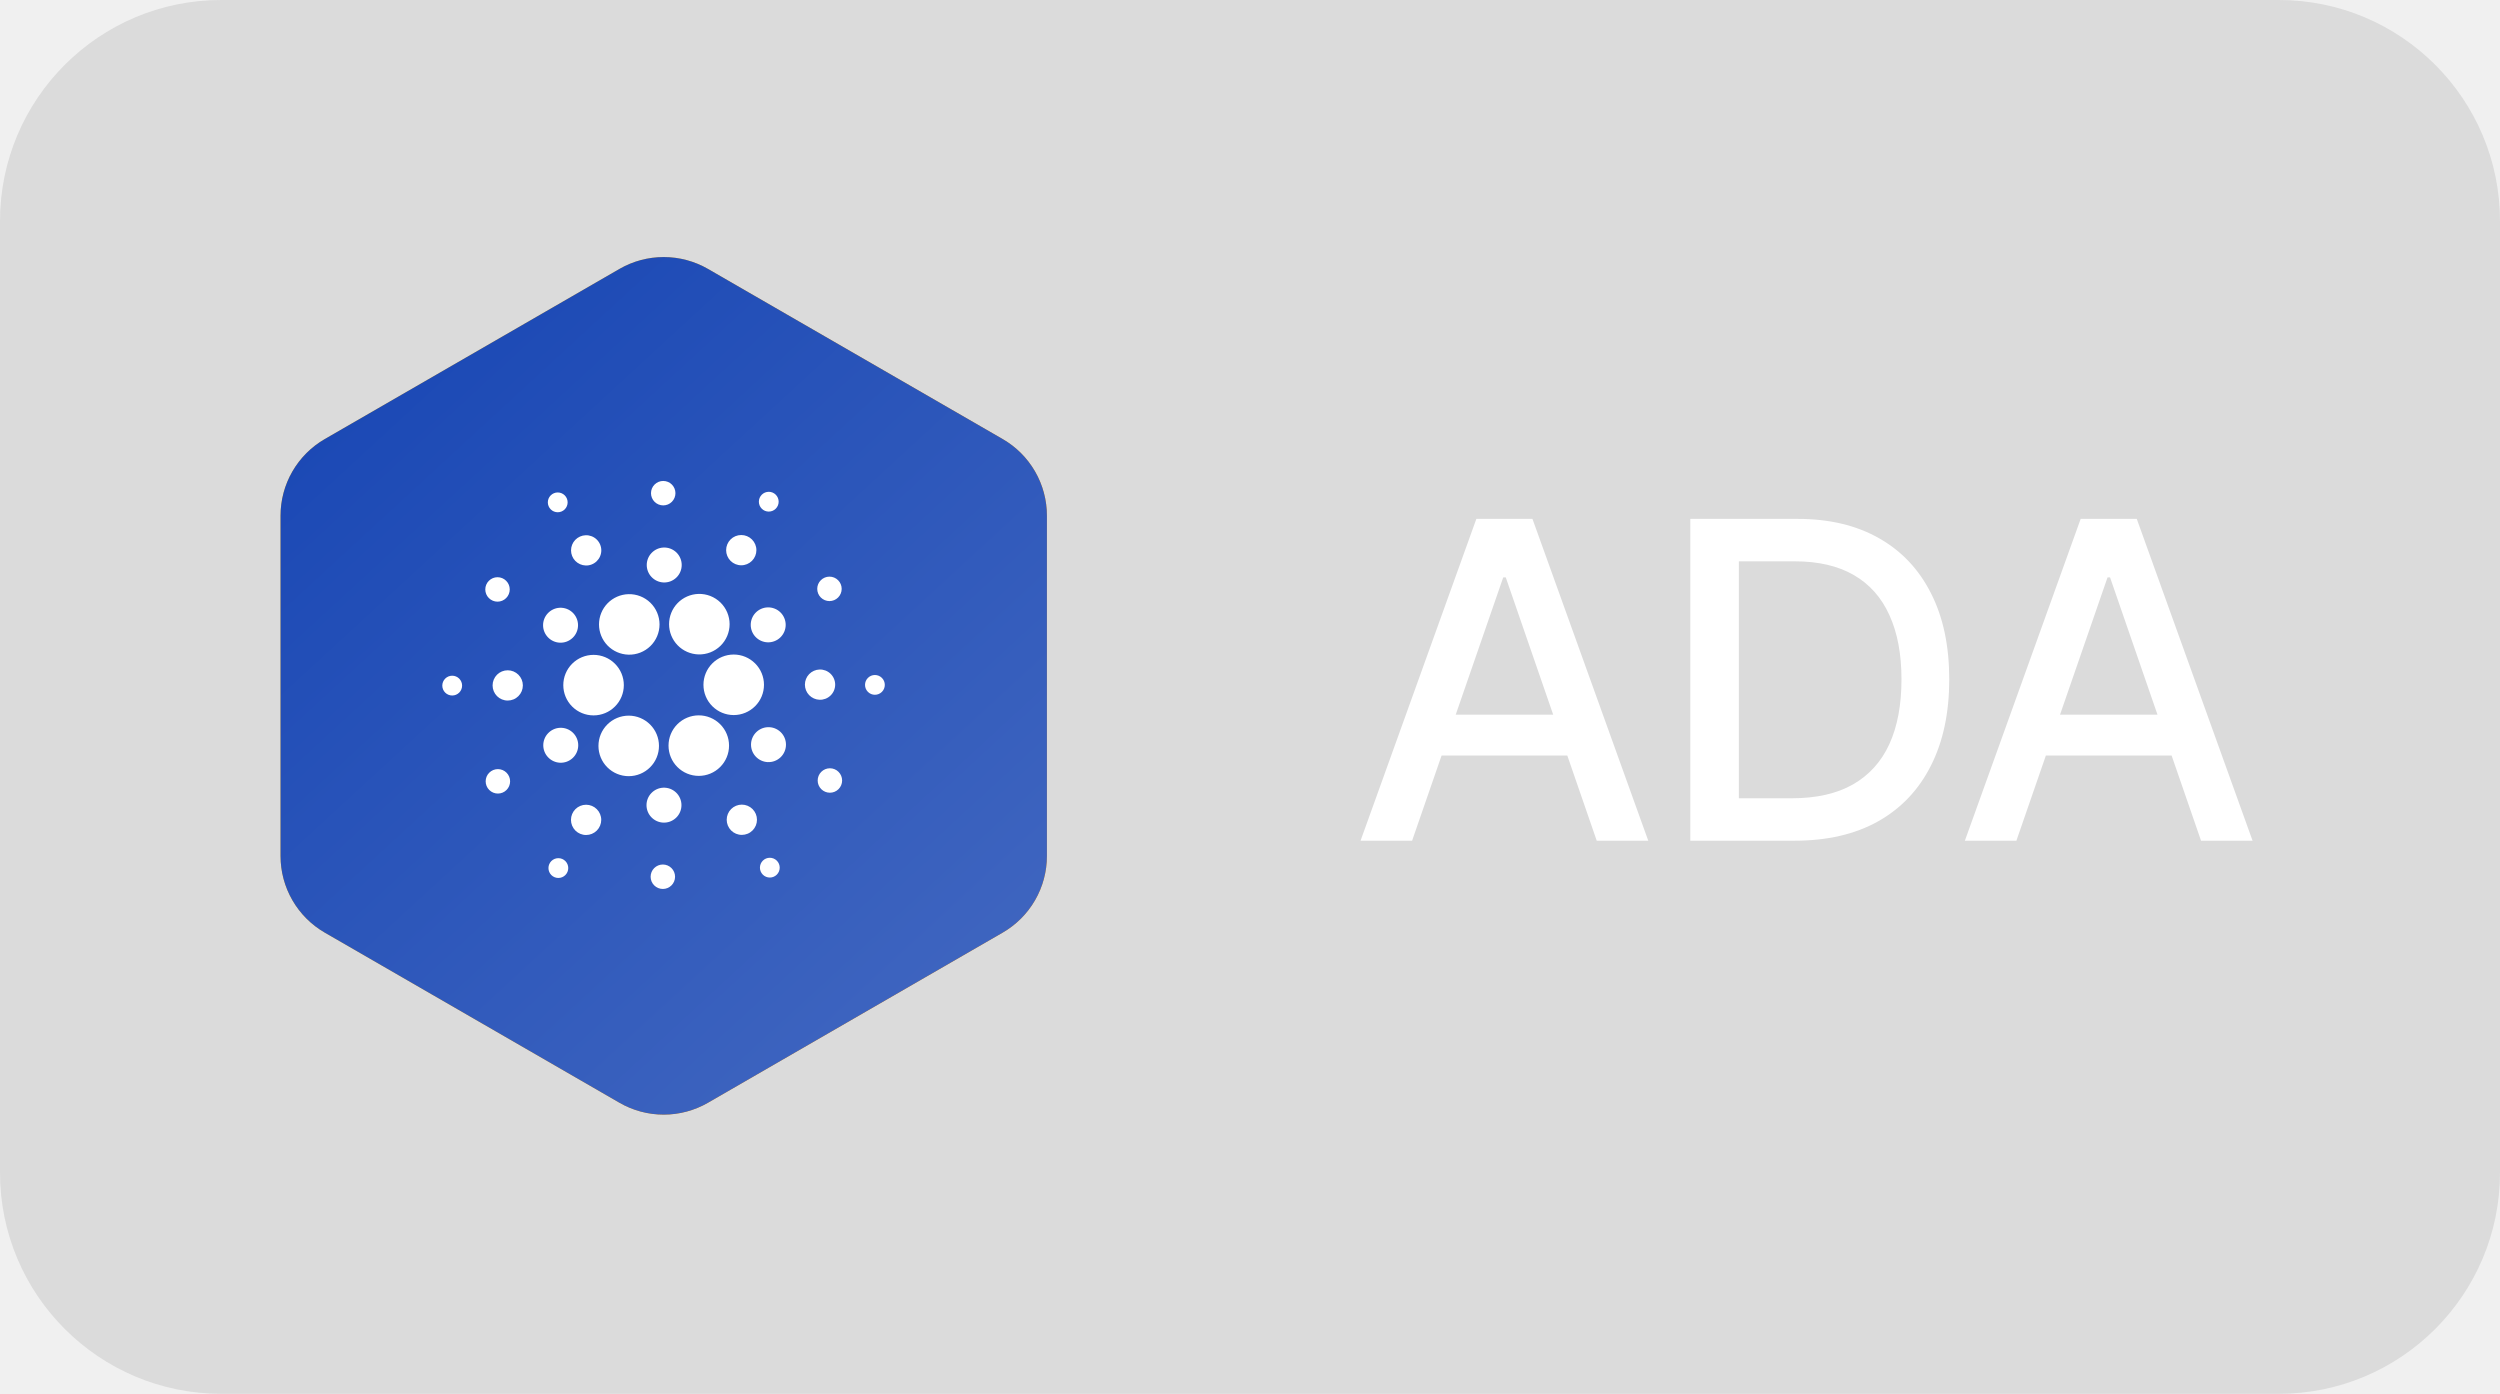
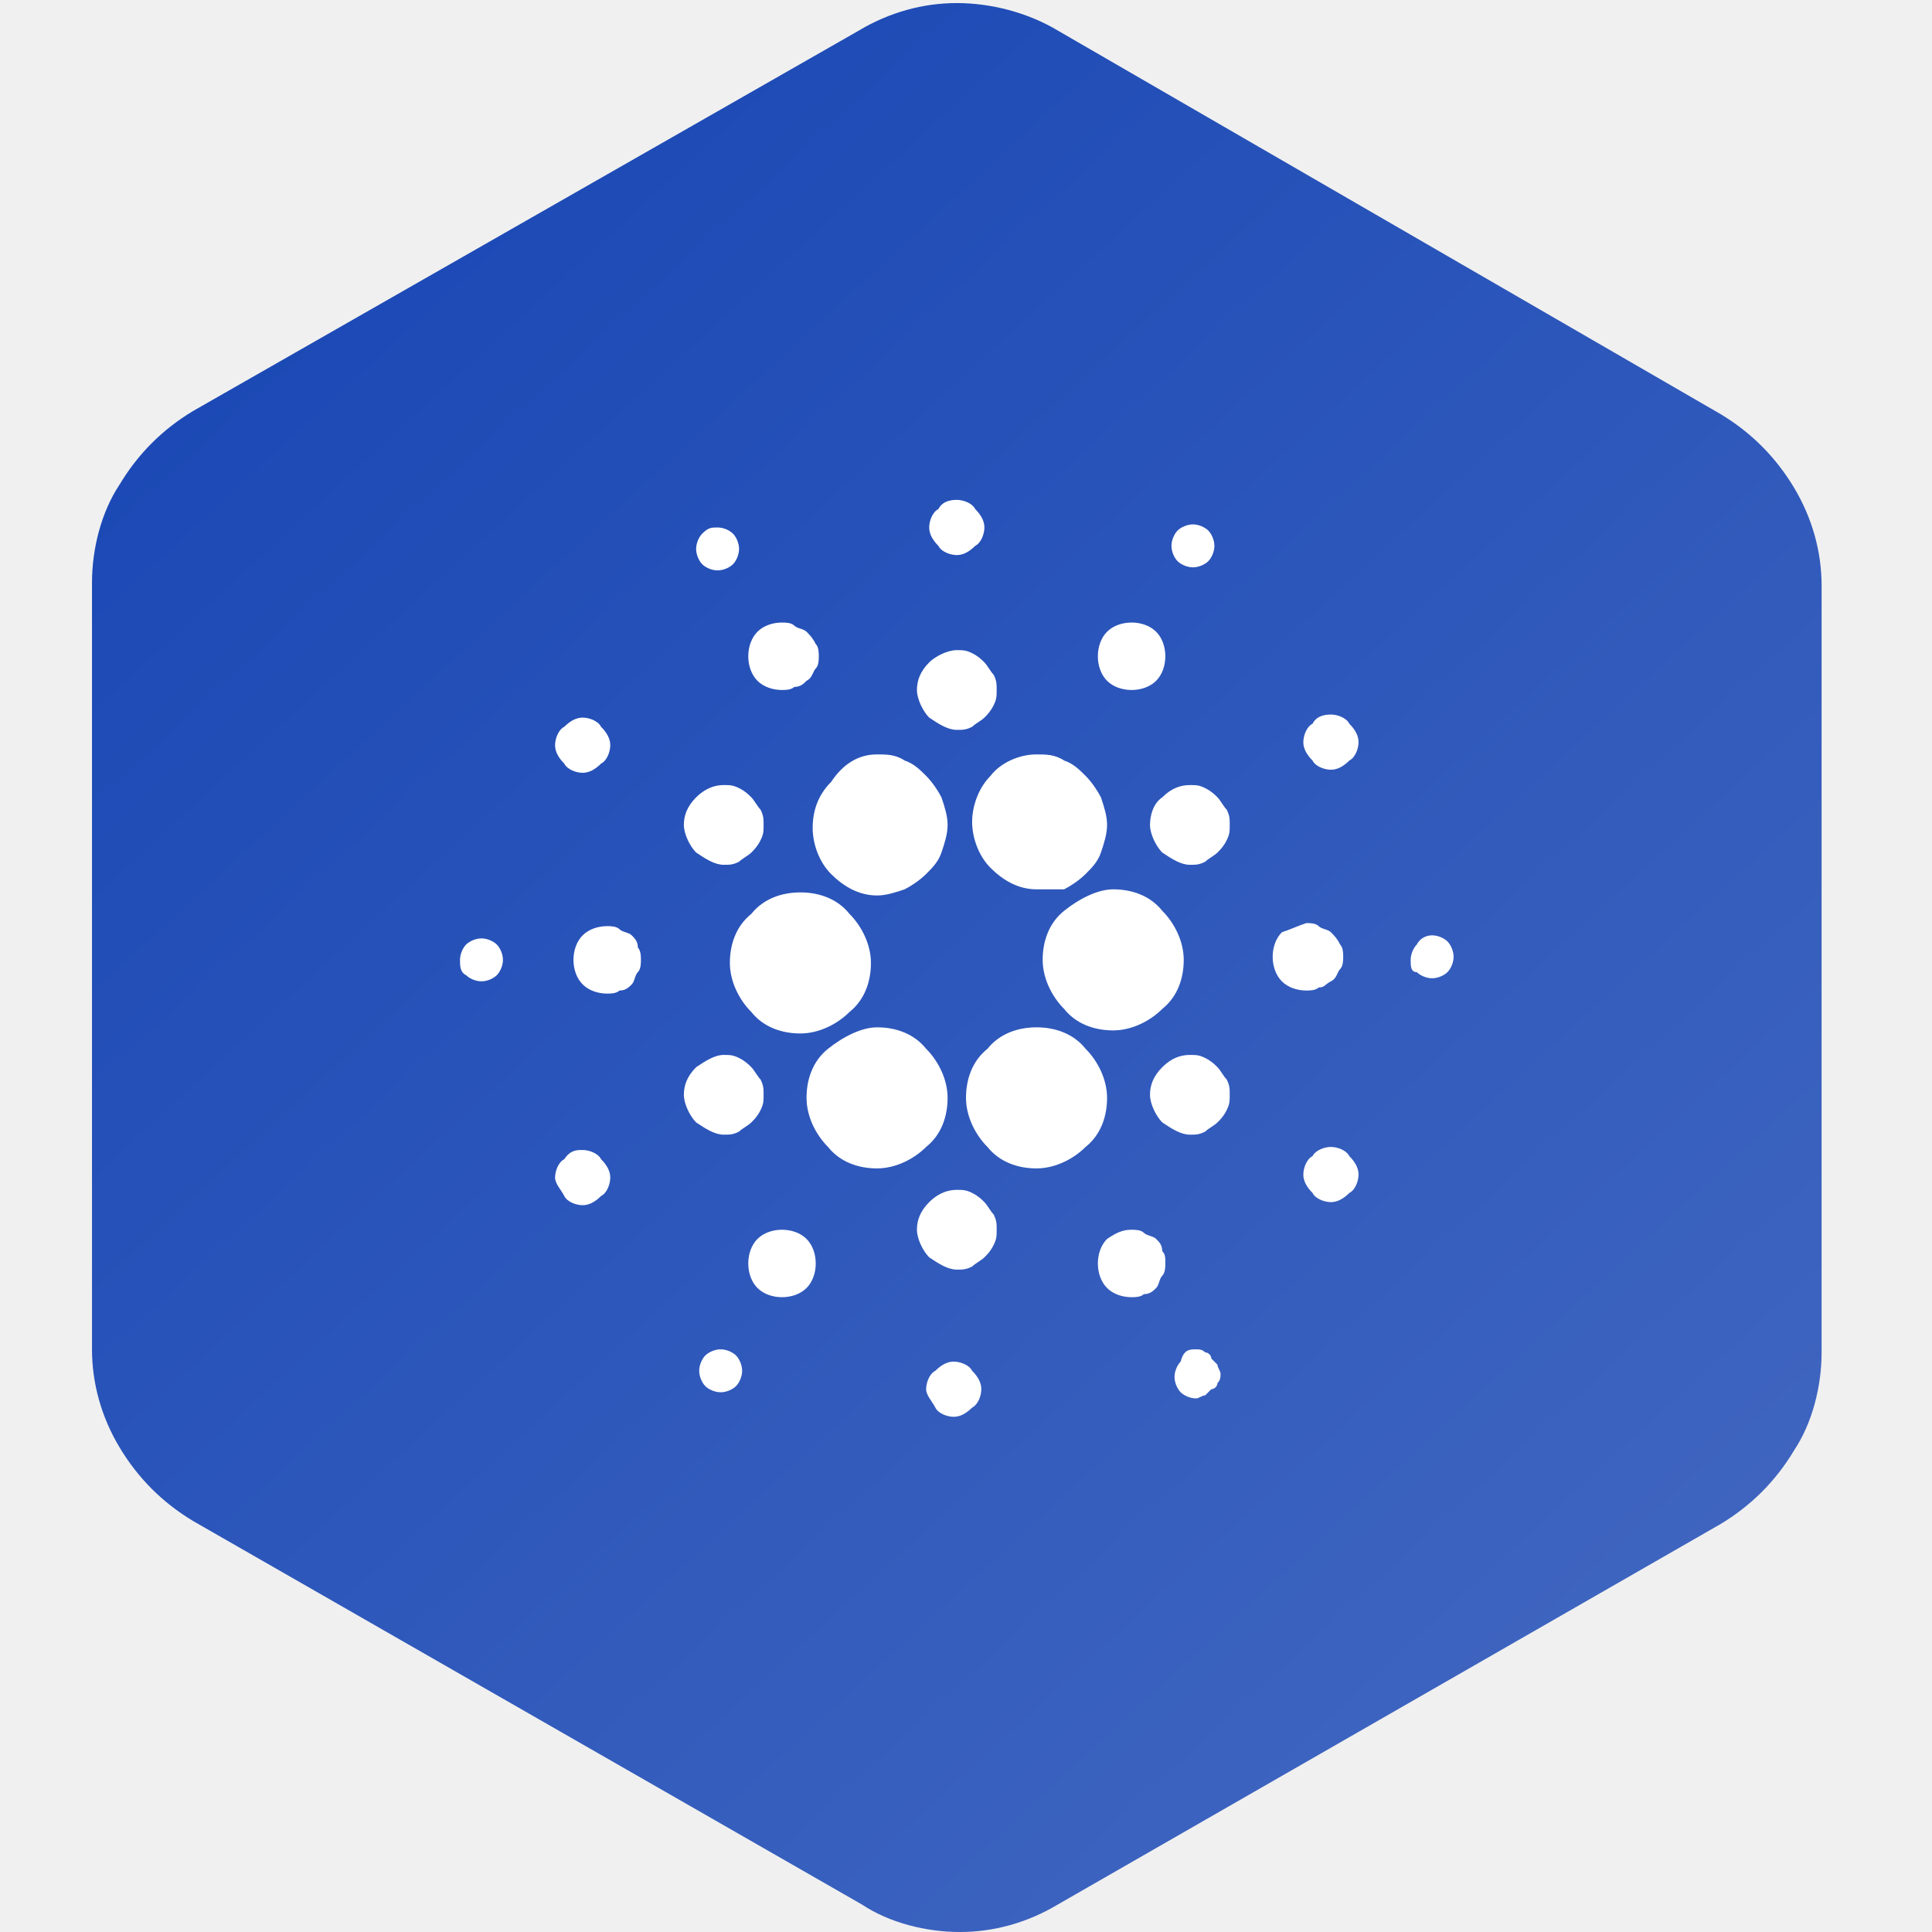
- <svg xmlns="http://www.w3.org/2000/svg" width="113" height="63" viewBox="0 0 113 63" fill="none">
-   <rect width="113" height="63" rx="10" fill="#3C3D3F" fill-opacity="0.12" />
-   <path d="M63.827 38H61.497L66.731 23.454H69.267L74.501 38H72.172L68.06 26.097H67.946L63.827 38ZM64.217 32.304H71.774V34.151H64.217V32.304ZM81.111 38H76.402V23.454H81.26C82.685 23.454 83.909 23.746 84.932 24.328C85.954 24.906 86.738 25.737 87.283 26.821C87.832 27.901 88.106 29.195 88.106 30.706C88.106 32.221 87.829 33.523 87.275 34.612C86.726 35.701 85.931 36.539 84.889 37.126C83.847 37.709 82.588 38 81.111 38ZM78.597 36.082H80.99C82.098 36.082 83.019 35.874 83.753 35.457C84.487 35.036 85.036 34.428 85.4 33.632C85.765 32.832 85.947 31.857 85.947 30.706C85.947 29.565 85.765 28.597 85.4 27.801C85.041 27.006 84.503 26.402 83.788 25.99C83.073 25.578 82.186 25.372 81.125 25.372H78.597V36.082ZM91.141 38H88.812L94.046 23.454H96.582L101.816 38H99.487L95.374 26.097H95.261L91.141 38ZM91.532 32.304H99.089V34.151H91.532V32.304Z" fill="white" />
-   <path fill-rule="evenodd" clip-rule="evenodd" d="M32 12.155L45.32 19.845C45.928 20.196 46.433 20.701 46.784 21.309C47.135 21.917 47.32 22.607 47.32 23.309V38.691C47.32 39.393 47.135 40.083 46.784 40.691C46.433 41.299 45.928 41.804 45.32 42.155L32 49.845C31.392 50.196 30.702 50.381 30 50.381C29.297 50.381 28.608 50.196 28 49.845L14.68 42.155C14.072 41.804 13.567 41.299 13.216 40.691C12.864 40.083 12.68 39.393 12.68 38.691V23.309C12.68 22.607 12.864 21.917 13.216 21.309C13.567 20.701 14.072 20.196 14.68 19.845L28 12.155C28.608 11.804 29.297 11.619 30 11.619C30.702 11.619 31.392 11.804 32 12.155Z" fill="url(#paint0_linear_0_1201)" />
-   <path fill-rule="evenodd" clip-rule="evenodd" d="M34.196 37.417C33.02 37.842 31.929 37.681 31.444 37.617C31.205 37.586 30.801 37.512 30.37 37.423L29.655 40.09L28.013 39.65L28.716 37.026L27.466 36.691L26.763 39.315L25.121 38.875L25.824 36.251L22.594 35.385L23.46 33.503L24.442 33.767C24.772 33.855 24.918 33.861 25.091 33.768C25.264 33.674 25.348 33.483 25.391 33.322L27.211 26.528C27.326 26.102 27.322 25.978 27.185 25.707C27.048 25.435 26.595 25.283 26.336 25.214L25.387 24.959L25.844 23.255L29.074 24.12L29.779 21.488L31.421 21.928L30.716 24.56L31.966 24.895L32.672 22.263L34.314 22.703L33.6 25.367C34.804 25.771 35.653 26.248 36.29 27.049C37.115 28.084 36.708 29.389 36.6 29.698C36.493 30.006 36.193 30.575 35.812 30.892C35.431 31.21 34.651 31.42 34.651 31.42C34.651 31.42 35.403 31.803 35.851 32.375C36.297 32.947 36.513 33.802 36.197 34.885C35.883 35.969 35.37 36.991 34.196 37.417ZM30.788 31.717C30.177 31.521 29.558 31.355 28.932 31.22L27.988 34.742C27.988 34.742 29.071 35.057 29.815 35.199C30.558 35.34 31.359 35.358 31.791 35.251C32.221 35.144 32.761 34.943 32.977 34.138C33.193 33.332 32.747 32.851 32.48 32.615C32.215 32.379 31.587 31.989 30.788 31.718V31.717ZM30.735 29.952C31.34 30.089 32.014 30.122 32.542 29.992C33.07 29.862 33.438 29.532 33.583 28.93C33.728 28.328 33.465 27.714 32.845 27.326C32.225 26.938 31.777 26.801 31.265 26.656C30.753 26.511 30.219 26.416 30.219 26.416L29.369 29.586C29.369 29.586 30.131 29.814 30.735 29.952Z" fill="white" />
-   <path fill-rule="evenodd" clip-rule="evenodd" d="M32 12.155L45.32 19.845C45.928 20.196 46.433 20.701 46.784 21.309C47.135 21.917 47.32 22.607 47.32 23.309V38.691C47.32 39.393 47.135 40.083 46.784 40.691C46.433 41.299 45.928 41.804 45.32 42.155L32 49.845C31.392 50.196 30.702 50.381 30 50.381C29.297 50.381 28.608 50.196 28 49.845L14.68 42.155C14.072 41.804 13.567 41.299 13.216 40.691C12.864 40.083 12.68 39.393 12.68 38.691V23.309C12.68 22.607 12.864 21.917 13.216 21.309C13.567 20.701 14.072 20.196 14.68 19.845L28 12.155C28.608 11.804 29.297 11.619 30 11.619C30.702 11.619 31.392 11.804 32 12.155Z" fill="url(#paint1_linear_0_1201)" />
-   <path d="M29.961 39.076C30.107 39.076 30.248 39.134 30.351 39.238C30.455 39.341 30.513 39.482 30.513 39.629C30.513 39.775 30.455 39.916 30.351 40.019C30.248 40.123 30.107 40.181 29.961 40.181C29.814 40.181 29.674 40.123 29.57 40.019C29.466 39.916 29.408 39.775 29.408 39.629C29.408 39.482 29.466 39.341 29.57 39.238C29.674 39.134 29.814 39.076 29.961 39.076ZM25.238 38.789C25.356 38.789 25.47 38.836 25.554 38.92C25.638 39.004 25.685 39.118 25.685 39.236C25.685 39.355 25.638 39.469 25.554 39.553C25.47 39.637 25.356 39.684 25.238 39.684C25.119 39.684 25.005 39.637 24.921 39.553C24.837 39.469 24.79 39.355 24.79 39.236C24.79 39.118 24.837 39.004 24.921 38.92C25.005 38.836 25.119 38.789 25.238 38.789ZM34.796 38.771C34.854 38.771 34.913 38.783 34.967 38.805C35.021 38.828 35.07 38.86 35.112 38.902C35.153 38.943 35.186 38.993 35.209 39.047C35.231 39.101 35.243 39.159 35.243 39.218C35.243 39.277 35.231 39.335 35.209 39.389C35.186 39.443 35.153 39.493 35.112 39.534C35.07 39.576 35.021 39.608 34.967 39.631C34.913 39.654 34.854 39.665 34.796 39.665C34.677 39.665 34.563 39.618 34.48 39.534C34.396 39.45 34.349 39.337 34.349 39.218C34.349 39.099 34.396 38.986 34.48 38.902C34.563 38.818 34.677 38.771 34.796 38.771ZM26.492 36.374C26.673 36.374 26.847 36.446 26.975 36.574C27.104 36.703 27.176 36.877 27.176 37.058C27.176 37.239 27.104 37.413 26.975 37.542C26.847 37.67 26.673 37.742 26.492 37.742C26.31 37.742 26.136 37.67 26.008 37.542C25.88 37.413 25.808 37.239 25.808 37.058C25.808 36.877 25.88 36.703 26.008 36.574C26.136 36.446 26.31 36.374 26.492 36.374ZM33.531 36.369C33.62 36.369 33.709 36.387 33.792 36.421C33.875 36.456 33.951 36.506 34.014 36.569C34.078 36.633 34.128 36.708 34.163 36.791C34.197 36.874 34.215 36.963 34.215 37.053C34.215 37.143 34.197 37.232 34.163 37.315C34.128 37.398 34.078 37.473 34.014 37.537C33.951 37.6 33.875 37.651 33.792 37.685C33.709 37.719 33.62 37.737 33.531 37.737C33.349 37.737 33.175 37.665 33.047 37.537C32.919 37.408 32.847 37.234 32.847 37.053C32.847 36.872 32.919 36.698 33.047 36.569C33.175 36.441 33.349 36.369 33.531 36.369ZM29.973 35.604C30.08 35.599 30.187 35.615 30.287 35.652C30.387 35.69 30.479 35.747 30.557 35.821C30.634 35.894 30.696 35.983 30.738 36.081C30.781 36.18 30.802 36.286 30.802 36.393C30.802 36.5 30.781 36.606 30.738 36.705C30.696 36.803 30.634 36.892 30.557 36.965C30.479 37.039 30.387 37.096 30.287 37.134C30.187 37.171 30.08 37.187 29.973 37.182C29.77 37.172 29.58 37.084 29.44 36.937C29.3 36.791 29.222 36.596 29.222 36.393C29.222 36.19 29.3 35.995 29.44 35.849C29.58 35.702 29.77 35.614 29.973 35.604ZM22.505 34.764C22.651 34.764 22.792 34.822 22.895 34.926C22.999 35.029 23.057 35.17 23.057 35.316C23.057 35.463 22.999 35.604 22.895 35.707C22.792 35.811 22.651 35.869 22.505 35.869C22.358 35.869 22.218 35.811 22.114 35.707C22.01 35.604 21.952 35.463 21.952 35.316C21.952 35.17 22.01 35.029 22.114 34.926C22.218 34.822 22.358 34.764 22.505 34.764ZM37.512 34.726C37.658 34.726 37.799 34.784 37.902 34.888C38.006 34.992 38.064 35.132 38.064 35.279C38.064 35.425 38.006 35.566 37.902 35.669C37.799 35.773 37.658 35.831 37.512 35.831C37.365 35.831 37.225 35.773 37.121 35.669C37.017 35.566 36.959 35.425 36.959 35.279C36.959 35.132 37.017 34.992 37.121 34.888C37.225 34.784 37.365 34.726 37.512 34.726ZM28.418 32.347C28.78 32.347 29.128 32.491 29.385 32.748C29.642 33.004 29.786 33.352 29.786 33.715C29.786 34.078 29.642 34.426 29.385 34.682C29.128 34.939 28.78 35.083 28.418 35.083C28.055 35.083 27.707 34.939 27.45 34.682C27.194 34.426 27.05 34.078 27.05 33.715C27.05 33.352 27.194 33.004 27.45 32.748C27.707 32.491 28.055 32.347 28.418 32.347ZM31.585 32.334C31.948 32.334 32.295 32.478 32.552 32.735C32.809 32.991 32.953 33.339 32.953 33.702C32.953 34.065 32.809 34.413 32.552 34.669C32.295 34.926 31.948 35.07 31.585 35.07C31.222 35.07 30.874 34.926 30.617 34.669C30.361 34.413 30.217 34.065 30.217 33.702C30.217 33.339 30.361 32.991 30.617 32.735C30.874 32.478 31.222 32.334 31.585 32.334ZM25.307 32.897C25.414 32.892 25.521 32.908 25.621 32.945C25.721 32.983 25.813 33.04 25.891 33.114C25.968 33.187 26.03 33.276 26.072 33.374C26.115 33.473 26.136 33.579 26.136 33.686C26.136 33.793 26.115 33.899 26.072 33.998C26.03 34.096 25.968 34.185 25.891 34.258C25.813 34.332 25.721 34.389 25.621 34.427C25.521 34.464 25.414 34.48 25.307 34.475C25.104 34.465 24.914 34.377 24.774 34.23C24.634 34.084 24.556 33.889 24.556 33.686C24.556 33.483 24.634 33.288 24.774 33.142C24.914 32.995 25.104 32.907 25.307 32.897ZM34.697 32.869C34.804 32.864 34.911 32.88 35.011 32.917C35.111 32.955 35.203 33.012 35.281 33.086C35.358 33.159 35.42 33.248 35.462 33.346C35.505 33.445 35.526 33.551 35.526 33.658C35.526 33.765 35.505 33.871 35.462 33.969C35.42 34.068 35.358 34.157 35.281 34.23C35.203 34.304 35.111 34.361 35.011 34.399C34.911 34.436 34.804 34.452 34.697 34.447C34.494 34.437 34.304 34.349 34.164 34.202C34.024 34.056 33.946 33.861 33.946 33.658C33.946 33.455 34.024 33.261 34.164 33.114C34.304 32.967 34.494 32.879 34.697 32.869ZM26.829 29.6C27.192 29.6 27.54 29.744 27.796 30.001C28.053 30.257 28.197 30.605 28.197 30.968C28.197 31.331 28.053 31.679 27.796 31.935C27.54 32.192 27.192 32.336 26.829 32.336C26.466 32.336 26.118 32.192 25.861 31.935C25.605 31.679 25.461 31.331 25.461 30.968C25.461 30.605 25.605 30.257 25.861 30.001C26.118 29.744 26.466 29.6 26.829 29.6ZM33.164 29.585C33.526 29.585 33.874 29.729 34.131 29.986C34.388 30.242 34.532 30.59 34.532 30.953C34.532 31.316 34.388 31.664 34.131 31.92C33.874 32.177 33.526 32.321 33.164 32.321C32.801 32.321 32.453 32.177 32.196 31.92C31.94 31.664 31.796 31.316 31.796 30.953C31.796 30.59 31.94 30.242 32.196 29.986C32.453 29.729 32.801 29.585 33.164 29.585ZM22.949 30.297C23.038 30.297 23.128 30.315 23.21 30.349C23.293 30.384 23.369 30.434 23.432 30.497C23.496 30.561 23.546 30.636 23.581 30.719C23.615 30.802 23.633 30.891 23.633 30.981C23.633 31.071 23.615 31.16 23.581 31.243C23.546 31.326 23.496 31.401 23.432 31.465C23.369 31.528 23.293 31.579 23.21 31.613C23.128 31.647 23.038 31.665 22.949 31.665C22.767 31.665 22.593 31.593 22.465 31.465C22.337 31.336 22.265 31.162 22.265 30.981C22.265 30.8 22.337 30.626 22.465 30.497C22.593 30.369 22.767 30.297 22.949 30.297ZM37.04 30.262C37.132 30.259 37.223 30.274 37.309 30.306C37.395 30.339 37.474 30.389 37.54 30.453C37.606 30.517 37.659 30.593 37.695 30.678C37.731 30.762 37.75 30.854 37.75 30.945C37.75 31.038 37.731 31.129 37.695 31.213C37.659 31.298 37.606 31.375 37.54 31.438C37.474 31.502 37.395 31.552 37.309 31.585C37.223 31.617 37.132 31.633 37.04 31.629C36.863 31.622 36.696 31.547 36.573 31.42C36.45 31.292 36.382 31.122 36.382 30.945C36.382 30.769 36.45 30.599 36.573 30.471C36.696 30.344 36.863 30.269 37.04 30.262ZM20.44 30.542C20.558 30.542 20.672 30.589 20.756 30.673C20.84 30.757 20.887 30.871 20.887 30.989C20.887 31.108 20.84 31.222 20.756 31.306C20.672 31.39 20.558 31.437 20.44 31.437C20.321 31.437 20.207 31.39 20.123 31.306C20.039 31.222 19.992 31.108 19.992 30.989C19.992 30.871 20.039 30.757 20.123 30.673C20.207 30.589 20.321 30.542 20.44 30.542ZM39.546 30.51C39.664 30.51 39.778 30.557 39.862 30.641C39.946 30.725 39.993 30.838 39.993 30.957C39.993 31.076 39.946 31.189 39.862 31.273C39.778 31.357 39.664 31.404 39.546 31.404C39.427 31.404 39.313 31.357 39.23 31.273C39.146 31.189 39.099 31.076 39.099 30.957C39.099 30.838 39.146 30.725 39.23 30.641C39.313 30.557 39.427 30.51 39.546 30.51ZM28.406 26.856C28.588 26.851 28.77 26.883 28.94 26.949C29.111 27.016 29.266 27.116 29.397 27.243C29.528 27.371 29.632 27.523 29.703 27.692C29.774 27.86 29.811 28.041 29.811 28.224C29.811 28.406 29.774 28.587 29.703 28.756C29.632 28.924 29.528 29.076 29.397 29.204C29.266 29.331 29.111 29.431 28.94 29.498C28.77 29.564 28.588 29.596 28.406 29.591C28.049 29.581 27.711 29.433 27.462 29.178C27.214 28.922 27.075 28.58 27.075 28.224C27.075 27.867 27.214 27.525 27.462 27.269C27.711 27.014 28.049 26.866 28.406 26.856ZM31.573 26.845C31.755 26.84 31.937 26.872 32.107 26.938C32.278 27.005 32.433 27.105 32.564 27.232C32.695 27.36 32.799 27.512 32.87 27.68C32.941 27.849 32.978 28.03 32.978 28.212C32.978 28.395 32.941 28.576 32.87 28.745C32.799 28.913 32.695 29.065 32.564 29.193C32.433 29.32 32.278 29.42 32.107 29.487C31.937 29.553 31.755 29.585 31.573 29.58C31.216 29.57 30.878 29.422 30.629 29.167C30.381 28.911 30.242 28.569 30.242 28.212C30.242 27.856 30.381 27.514 30.629 27.258C30.878 27.003 31.216 26.855 31.573 26.845ZM25.298 27.471C25.405 27.466 25.512 27.482 25.612 27.519C25.712 27.556 25.804 27.614 25.882 27.688C25.959 27.761 26.021 27.85 26.063 27.948C26.106 28.047 26.127 28.153 26.127 28.26C26.127 28.367 26.106 28.473 26.063 28.572C26.021 28.67 25.959 28.759 25.882 28.832C25.804 28.906 25.712 28.963 25.612 29.001C25.512 29.038 25.405 29.054 25.298 29.049C25.095 29.039 24.905 28.951 24.765 28.804C24.625 28.657 24.547 28.463 24.547 28.26C24.547 28.057 24.625 27.863 24.765 27.716C24.905 27.569 25.095 27.481 25.298 27.471ZM34.695 27.454C34.801 27.45 34.906 27.468 35.005 27.506C35.105 27.544 35.195 27.601 35.271 27.675C35.348 27.749 35.408 27.837 35.45 27.935C35.491 28.032 35.513 28.137 35.513 28.244C35.513 28.35 35.491 28.455 35.45 28.552C35.408 28.65 35.348 28.738 35.271 28.812C35.195 28.886 35.105 28.943 35.005 28.981C34.906 29.019 34.801 29.037 34.695 29.033C34.49 29.026 34.296 28.939 34.154 28.792C34.012 28.645 33.933 28.448 33.933 28.244C33.933 28.039 34.012 27.842 34.154 27.695C34.296 27.548 34.49 27.461 34.695 27.454ZM22.488 26.09C22.634 26.09 22.775 26.148 22.878 26.252C22.982 26.355 23.04 26.496 23.04 26.642C23.04 26.789 22.982 26.93 22.878 27.033C22.775 27.137 22.634 27.195 22.488 27.195C22.341 27.195 22.201 27.137 22.097 27.033C21.993 26.93 21.935 26.789 21.935 26.642C21.935 26.496 21.993 26.355 22.097 26.252C22.201 26.148 22.341 26.09 22.488 26.09ZM37.492 26.064C37.638 26.064 37.779 26.122 37.882 26.226C37.986 26.329 38.044 26.47 38.044 26.616C38.044 26.763 37.986 26.904 37.882 27.007C37.779 27.111 37.638 27.169 37.492 27.169C37.345 27.169 37.205 27.111 37.101 27.007C36.997 26.904 36.939 26.763 36.939 26.616C36.939 26.47 36.997 26.329 37.101 26.226C37.205 26.122 37.345 26.064 37.492 26.064ZM29.984 24.749C30.091 24.744 30.198 24.76 30.298 24.797C30.398 24.834 30.49 24.892 30.568 24.965C30.645 25.039 30.707 25.128 30.749 25.227C30.792 25.325 30.813 25.431 30.813 25.538C30.813 25.645 30.792 25.751 30.749 25.849C30.707 25.948 30.645 26.037 30.568 26.11C30.49 26.184 30.398 26.241 30.298 26.279C30.198 26.316 30.091 26.332 29.984 26.327C29.781 26.317 29.591 26.229 29.451 26.082C29.311 25.936 29.233 25.741 29.233 25.538C29.233 25.335 29.311 25.14 29.451 24.994C29.591 24.847 29.781 24.759 29.984 24.749ZM26.469 24.193C26.561 24.189 26.652 24.205 26.738 24.237C26.824 24.27 26.903 24.32 26.969 24.384C27.035 24.448 27.088 24.524 27.124 24.609C27.16 24.693 27.179 24.785 27.179 24.877C27.179 24.968 27.16 25.06 27.124 25.144C27.088 25.229 27.035 25.305 26.969 25.369C26.903 25.433 26.824 25.483 26.738 25.516C26.652 25.549 26.561 25.564 26.469 25.56C26.292 25.553 26.125 25.478 26.002 25.351C25.879 25.223 25.811 25.053 25.811 24.877C25.811 24.7 25.879 24.53 26.002 24.402C26.125 24.275 26.292 24.2 26.469 24.193ZM33.505 24.183C33.686 24.183 33.86 24.255 33.988 24.383C34.117 24.512 34.189 24.686 34.189 24.867C34.189 25.048 34.117 25.222 33.988 25.351C33.86 25.479 33.686 25.551 33.505 25.551C33.323 25.551 33.149 25.479 33.021 25.351C32.893 25.222 32.821 25.048 32.821 24.867C32.821 24.686 32.893 24.512 33.021 24.383C33.149 24.255 33.323 24.183 33.505 24.183ZM25.21 22.259C25.328 22.259 25.442 22.306 25.526 22.39C25.61 22.474 25.657 22.588 25.657 22.706C25.657 22.825 25.61 22.939 25.526 23.023C25.442 23.107 25.328 23.154 25.21 23.154C25.091 23.154 24.977 23.107 24.893 23.023C24.809 22.939 24.762 22.825 24.762 22.706C24.762 22.588 24.809 22.474 24.893 22.39C24.977 22.306 25.091 22.259 25.21 22.259ZM34.748 22.229C34.866 22.229 34.98 22.276 35.064 22.36C35.148 22.444 35.195 22.558 35.195 22.677C35.195 22.795 35.148 22.909 35.064 22.993C34.98 23.077 34.866 23.124 34.748 23.124C34.629 23.124 34.515 23.077 34.432 22.993C34.348 22.909 34.301 22.796 34.301 22.677C34.301 22.558 34.348 22.445 34.432 22.361C34.515 22.277 34.629 22.23 34.748 22.23V22.229ZM29.978 21.739C30.124 21.739 30.265 21.797 30.368 21.901C30.472 22.005 30.53 22.145 30.53 22.291C30.53 22.438 30.472 22.579 30.368 22.682C30.265 22.786 30.124 22.844 29.978 22.844C29.831 22.844 29.691 22.786 29.587 22.682C29.483 22.579 29.425 22.438 29.425 22.291C29.425 22.145 29.483 22.005 29.587 21.901C29.691 21.797 29.831 21.739 29.978 21.739Z" fill="white" />
-   <defs>
-     <linearGradient id="paint0_linear_0_1201" x1="41.553" y1="38.571" x2="15.985" y2="23.646" gradientUnits="userSpaceOnUse">
-       <stop stop-color="#FF9400" />
-       <stop offset="1" stop-color="#FFBB21" />
-     </linearGradient>
-     <linearGradient id="paint1_linear_0_1201" x1="49.53" y1="56.557" x2="-5.587" y2="-3.293" gradientUnits="userSpaceOnUse">
-       <stop stop-color="#4A6EC3" />
-       <stop offset="1" stop-color="#0033AD" />
-     </linearGradient>
-   </defs>
+ <svg xmlns="http://www.w3.org/2000/svg" version="1.1" id="Layer_1" x="0px" y="0px" viewBox="0 0 63 63" style="enable-background:new 0 0 63 63;" xml:space="preserve">
+   <style type="text/css">
+ 	.st0{fill-rule:evenodd;clip-rule:evenodd;fill:url(#SVGID_1_);}
+ 	.st1{fill:#FFFFFF;}
+ </style>
+   <linearGradient id="SVGID_1_" gradientUnits="userSpaceOnUse" x1="66.404" y1="1085.777" x2="-23.023" y2="988.67" gradientTransform="matrix(1 0 0 1 0 -1016)">
+     <stop offset="0" style="stop-color:#4A6EC3" />
+     <stop offset="1" style="stop-color:#0033AD" />
+   </linearGradient>
+   <path class="st0" d="M34.5,1l21.6,12.5c1,0.6,1.8,1.4,2.4,2.4c0.6,1,0.9,2.1,0.9,3.2v25c0,1.1-0.3,2.3-0.9,3.2  c-0.6,1-1.4,1.8-2.4,2.4L34.5,62.1c-1,0.6-2.1,0.9-3.2,0.9c-1.1,0-2.3-0.3-3.2-0.9L6.3,49.6c-1-0.6-1.8-1.4-2.4-2.4S3,45.1,3,44V19  c0-1.1,0.3-2.3,0.9-3.2c0.6-1,1.4-1.8,2.4-2.4L28,1c1-0.6,2.1-0.9,3.2-0.9C32.3,0.1,33.5,0.4,34.5,1z" />
+   <path class="st1" d="M31.1,44.4c0.2,0,0.5,0.1,0.6,0.3c0.2,0.2,0.3,0.4,0.3,0.6c0,0.2-0.1,0.5-0.3,0.6c-0.2,0.2-0.4,0.3-0.6,0.3  s-0.5-0.1-0.6-0.3s-0.3-0.4-0.3-0.6c0-0.2,0.1-0.5,0.3-0.6C30.7,44.5,30.9,44.4,31.1,44.4z M23.5,44c0.2,0,0.4,0.1,0.5,0.2  c0.1,0.1,0.2,0.3,0.2,0.5s-0.1,0.4-0.2,0.5s-0.3,0.2-0.5,0.2s-0.4-0.1-0.5-0.2c-0.1-0.1-0.2-0.3-0.2-0.5s0.1-0.4,0.2-0.5  C23.1,44.1,23.3,44,23.5,44z M39,44c0.1,0,0.2,0,0.3,0.1c0.1,0,0.2,0.1,0.2,0.2c0.1,0.1,0.1,0.1,0.2,0.2c0,0.1,0.1,0.2,0.1,0.3  s0,0.2-0.1,0.3c0,0.1-0.1,0.2-0.2,0.2c-0.1,0.1-0.1,0.1-0.2,0.2c-0.1,0-0.2,0.1-0.3,0.1c-0.2,0-0.4-0.1-0.5-0.2  c-0.1-0.1-0.2-0.3-0.2-0.5s0.1-0.4,0.2-0.5C38.6,44,38.8,44,39,44z M25.5,40.1c0.3,0,0.6,0.1,0.8,0.3c0.2,0.2,0.3,0.5,0.3,0.8  s-0.1,0.6-0.3,0.8c-0.2,0.2-0.5,0.3-0.8,0.3s-0.6-0.1-0.8-0.3c-0.2-0.2-0.3-0.5-0.3-0.8s0.1-0.6,0.3-0.8  C24.9,40.2,25.2,40.1,25.5,40.1z M36.9,40.1c0.1,0,0.3,0,0.4,0.1c0.1,0.1,0.3,0.1,0.4,0.2c0.1,0.1,0.2,0.2,0.2,0.4  C38,40.9,38,41,38,41.2c0,0.1,0,0.3-0.1,0.4c-0.1,0.1-0.1,0.3-0.2,0.4c-0.1,0.1-0.2,0.2-0.4,0.2c-0.1,0.1-0.3,0.1-0.4,0.1  c-0.3,0-0.6-0.1-0.8-0.3s-0.3-0.5-0.3-0.8s0.1-0.6,0.3-0.8C36.4,40.2,36.6,40.1,36.9,40.1z M31.2,38.8c0.2,0,0.3,0,0.5,0.1  s0.3,0.2,0.4,0.3c0.1,0.1,0.2,0.3,0.3,0.4c0.1,0.2,0.1,0.3,0.1,0.5s0,0.3-0.1,0.5s-0.2,0.3-0.3,0.4c-0.1,0.1-0.3,0.2-0.4,0.3  c-0.2,0.1-0.3,0.1-0.5,0.1c-0.3,0-0.6-0.2-0.9-0.4c-0.2-0.2-0.4-0.6-0.4-0.9c0-0.3,0.1-0.6,0.4-0.9C30.5,39,30.8,38.8,31.2,38.8z   M19,37.5c0.2,0,0.5,0.1,0.6,0.3c0.2,0.2,0.3,0.4,0.3,0.6c0,0.2-0.1,0.5-0.3,0.6c-0.2,0.2-0.4,0.3-0.6,0.3s-0.5-0.1-0.6-0.3  s-0.3-0.4-0.3-0.6c0-0.2,0.1-0.5,0.3-0.6C18.6,37.5,18.8,37.5,19,37.5z M43.4,37.4c0.2,0,0.5,0.1,0.6,0.3c0.2,0.2,0.3,0.4,0.3,0.6  c0,0.2-0.1,0.5-0.3,0.6c-0.2,0.2-0.4,0.3-0.6,0.3s-0.5-0.1-0.6-0.3c-0.2-0.2-0.3-0.4-0.3-0.6c0-0.2,0.1-0.5,0.3-0.6  C42.9,37.5,43.2,37.4,43.4,37.4z M28.6,33.5c0.6,0,1.2,0.2,1.6,0.7c0.4,0.4,0.7,1,0.7,1.6s-0.2,1.2-0.7,1.6c-0.4,0.4-1,0.7-1.6,0.7  s-1.2-0.2-1.6-0.7c-0.4-0.4-0.7-1-0.7-1.6s0.2-1.2,0.7-1.6C27.5,33.8,28.1,33.5,28.6,33.5z M33.8,33.5c0.6,0,1.2,0.2,1.6,0.7  c0.4,0.4,0.7,1,0.7,1.6s-0.2,1.2-0.7,1.6c-0.4,0.4-1,0.7-1.6,0.7s-1.2-0.2-1.6-0.7c-0.4-0.4-0.7-1-0.7-1.6s0.2-1.2,0.7-1.6  C32.6,33.7,33.2,33.5,33.8,33.5z M23.6,34.4c0.2,0,0.3,0,0.5,0.1s0.3,0.2,0.4,0.3s0.2,0.3,0.3,0.4c0.1,0.2,0.1,0.3,0.1,0.5  s0,0.3-0.1,0.5s-0.2,0.3-0.3,0.4c-0.1,0.1-0.3,0.2-0.4,0.3C23.9,37,23.8,37,23.6,37c-0.3,0-0.6-0.2-0.9-0.4  c-0.2-0.2-0.4-0.6-0.4-0.9c0-0.3,0.1-0.6,0.4-0.9C23,34.6,23.3,34.4,23.6,34.4z M38.8,34.4c0.2,0,0.3,0,0.5,0.1s0.3,0.2,0.4,0.3  c0.1,0.1,0.2,0.3,0.3,0.4c0.1,0.2,0.1,0.3,0.1,0.5s0,0.3-0.1,0.5s-0.2,0.3-0.3,0.4s-0.3,0.2-0.4,0.3C39.1,37,39,37,38.8,37  c-0.3,0-0.6-0.2-0.9-0.4c-0.2-0.2-0.4-0.6-0.4-0.9c0-0.3,0.1-0.6,0.4-0.9C38.2,34.5,38.5,34.4,38.8,34.4z M26.1,29.1  c0.6,0,1.2,0.2,1.6,0.7c0.4,0.4,0.7,1,0.7,1.6c0,0.6-0.2,1.2-0.7,1.6c-0.4,0.4-1,0.7-1.6,0.7s-1.2-0.2-1.6-0.7  c-0.4-0.4-0.7-1-0.7-1.6s0.2-1.2,0.7-1.6C24.9,29.3,25.5,29.1,26.1,29.1z M36.3,29c0.6,0,1.2,0.2,1.6,0.7c0.4,0.4,0.7,1,0.7,1.6  s-0.2,1.2-0.7,1.6c-0.4,0.4-1,0.7-1.6,0.7s-1.2-0.2-1.6-0.7c-0.4-0.4-0.7-1-0.7-1.6s0.2-1.2,0.7-1.6C35.2,29.3,35.8,29,36.3,29z   M19.8,30.2c0.1,0,0.3,0,0.4,0.1s0.3,0.1,0.4,0.2s0.2,0.2,0.2,0.4c0.1,0.1,0.1,0.3,0.1,0.4s0,0.3-0.1,0.4s-0.1,0.3-0.2,0.4  c-0.1,0.1-0.2,0.2-0.4,0.2c-0.1,0.1-0.3,0.1-0.4,0.1c-0.3,0-0.6-0.1-0.8-0.3c-0.2-0.2-0.3-0.5-0.3-0.8s0.1-0.6,0.3-0.8  C19.2,30.3,19.5,30.2,19.8,30.2z M42.6,30.1c0.1,0,0.3,0,0.4,0.1c0.1,0.1,0.3,0.1,0.4,0.2c0.1,0.1,0.2,0.2,0.3,0.4  c0.1,0.1,0.1,0.3,0.1,0.4s0,0.3-0.1,0.4s-0.1,0.3-0.3,0.4c-0.2,0.1-0.2,0.2-0.4,0.2c-0.1,0.1-0.3,0.1-0.4,0.1  c-0.3,0-0.6-0.1-0.8-0.3s-0.3-0.5-0.3-0.8s0.1-0.6,0.3-0.8C42.1,30.3,42.3,30.2,42.6,30.1z M15.7,30.6c0.2,0,0.4,0.1,0.5,0.2  s0.2,0.3,0.2,0.5s-0.1,0.4-0.2,0.5S15.9,32,15.7,32s-0.4-0.1-0.5-0.2C15,31.7,15,31.5,15,31.3s0.1-0.4,0.2-0.5  C15.3,30.7,15.5,30.6,15.7,30.6z M46.7,30.5c0.2,0,0.4,0.1,0.5,0.2s0.2,0.3,0.2,0.5s-0.1,0.4-0.2,0.5c-0.1,0.1-0.3,0.2-0.5,0.2  s-0.4-0.1-0.5-0.2c-0.2,0-0.2-0.2-0.2-0.4s0.1-0.4,0.2-0.5C46.3,30.6,46.5,30.5,46.7,30.5z M28.6,24.6c0.3,0,0.6,0,0.9,0.2  c0.3,0.1,0.5,0.3,0.7,0.5s0.4,0.5,0.5,0.7c0.1,0.3,0.2,0.6,0.2,0.9s-0.1,0.6-0.2,0.9s-0.3,0.5-0.5,0.7s-0.5,0.4-0.7,0.5  c-0.3,0.1-0.6,0.2-0.9,0.2c-0.6,0-1.1-0.3-1.5-0.7c-0.4-0.4-0.6-1-0.6-1.5c0-0.6,0.2-1.1,0.6-1.5C27.5,24.9,28,24.6,28.6,24.6z   M33.8,24.6c0.3,0,0.6,0,0.9,0.2c0.3,0.1,0.5,0.3,0.7,0.5s0.4,0.5,0.5,0.7c0.1,0.3,0.2,0.6,0.2,0.9s-0.1,0.6-0.2,0.9  c-0.1,0.3-0.3,0.5-0.5,0.7s-0.5,0.4-0.7,0.5c-0.4,0-0.6,0-0.9,0c-0.6,0-1.1-0.3-1.5-0.7c-0.4-0.4-0.6-1-0.6-1.5s0.2-1.1,0.6-1.5  C32.6,24.9,33.2,24.6,33.8,24.6z M23.6,25.6c0.2,0,0.3,0,0.5,0.1s0.3,0.2,0.4,0.3c0.1,0.1,0.2,0.3,0.3,0.4c0.1,0.2,0.1,0.3,0.1,0.5  s0,0.3-0.1,0.5s-0.2,0.3-0.3,0.4c-0.1,0.1-0.3,0.2-0.4,0.3c-0.2,0.1-0.3,0.1-0.5,0.1c-0.3,0-0.6-0.2-0.9-0.4  c-0.2-0.2-0.4-0.6-0.4-0.9s0.1-0.6,0.4-0.9C22.9,25.8,23.2,25.6,23.6,25.6z M38.8,25.6c0.2,0,0.3,0,0.5,0.1s0.3,0.2,0.4,0.3  c0.1,0.1,0.2,0.3,0.3,0.4c0.1,0.2,0.1,0.3,0.1,0.5s0,0.3-0.1,0.5s-0.2,0.3-0.3,0.4s-0.3,0.2-0.4,0.3c-0.2,0.1-0.3,0.1-0.5,0.1  c-0.3,0-0.6-0.2-0.9-0.4c-0.2-0.2-0.4-0.6-0.4-0.9s0.1-0.7,0.4-0.9C38.2,25.7,38.5,25.6,38.8,25.6z M19,23.4c0.2,0,0.5,0.1,0.6,0.3  c0.2,0.2,0.3,0.4,0.3,0.6s-0.1,0.5-0.3,0.6c-0.2,0.2-0.4,0.3-0.6,0.3s-0.5-0.1-0.6-0.3c-0.2-0.2-0.3-0.4-0.3-0.6s0.1-0.5,0.3-0.6  C18.6,23.5,18.8,23.4,19,23.4z M43.4,23.3c0.2,0,0.5,0.1,0.6,0.3c0.2,0.2,0.3,0.4,0.3,0.6s-0.1,0.5-0.3,0.6  c-0.2,0.2-0.4,0.3-0.6,0.3c-0.2,0-0.5-0.1-0.6-0.3c-0.2-0.2-0.3-0.4-0.3-0.6s0.1-0.5,0.3-0.6C42.9,23.4,43.1,23.3,43.4,23.3z   M31.2,21.2c0.2,0,0.3,0,0.5,0.1s0.3,0.2,0.4,0.3c0.1,0.1,0.2,0.3,0.3,0.4c0.1,0.2,0.1,0.3,0.1,0.5s0,0.3-0.1,0.5s-0.2,0.3-0.3,0.4  s-0.3,0.2-0.4,0.3c-0.2,0.1-0.3,0.1-0.5,0.1c-0.3,0-0.6-0.2-0.9-0.4c-0.2-0.2-0.4-0.6-0.4-0.9s0.1-0.6,0.4-0.9  C30.5,21.4,30.9,21.2,31.2,21.2z M25.5,20.3c0.1,0,0.3,0,0.4,0.1s0.3,0.1,0.4,0.2s0.2,0.2,0.3,0.4c0.1,0.1,0.1,0.3,0.1,0.4  s0,0.3-0.1,0.4s-0.1,0.3-0.3,0.4c-0.1,0.1-0.2,0.2-0.4,0.2c-0.1,0.1-0.3,0.1-0.4,0.1c-0.3,0-0.6-0.1-0.8-0.3  c-0.2-0.2-0.3-0.5-0.3-0.8s0.1-0.6,0.3-0.8C24.9,20.4,25.2,20.3,25.5,20.3z M36.9,20.3c0.3,0,0.6,0.1,0.8,0.3  c0.2,0.2,0.3,0.5,0.3,0.8s-0.1,0.6-0.3,0.8c-0.2,0.2-0.5,0.3-0.8,0.3s-0.6-0.1-0.8-0.3c-0.2-0.2-0.3-0.5-0.3-0.8s0.1-0.6,0.3-0.8  C36.3,20.4,36.6,20.3,36.9,20.3z M23.4,17.2c0.2,0,0.4,0.1,0.5,0.2s0.2,0.3,0.2,0.5s-0.1,0.4-0.2,0.5s-0.3,0.2-0.5,0.2  s-0.4-0.1-0.5-0.2s-0.2-0.3-0.2-0.5s0.1-0.4,0.2-0.5C23.1,17.2,23.2,17.2,23.4,17.2z M38.9,17.1c0.2,0,0.4,0.1,0.5,0.2  s0.2,0.3,0.2,0.5s-0.1,0.4-0.2,0.5c-0.1,0.1-0.3,0.2-0.5,0.2s-0.4-0.1-0.5-0.2s-0.2-0.3-0.2-0.5s0.1-0.4,0.2-0.5  C38.5,17.2,38.7,17.1,38.9,17.1L38.9,17.1z M31.2,16.3c0.2,0,0.5,0.1,0.6,0.3c0.2,0.2,0.3,0.4,0.3,0.6s-0.1,0.5-0.3,0.6  c-0.2,0.2-0.4,0.3-0.6,0.3s-0.5-0.1-0.6-0.3c-0.2-0.2-0.3-0.4-0.3-0.6s0.1-0.5,0.3-0.6C30.7,16.4,30.9,16.3,31.2,16.3z" />
</svg>
